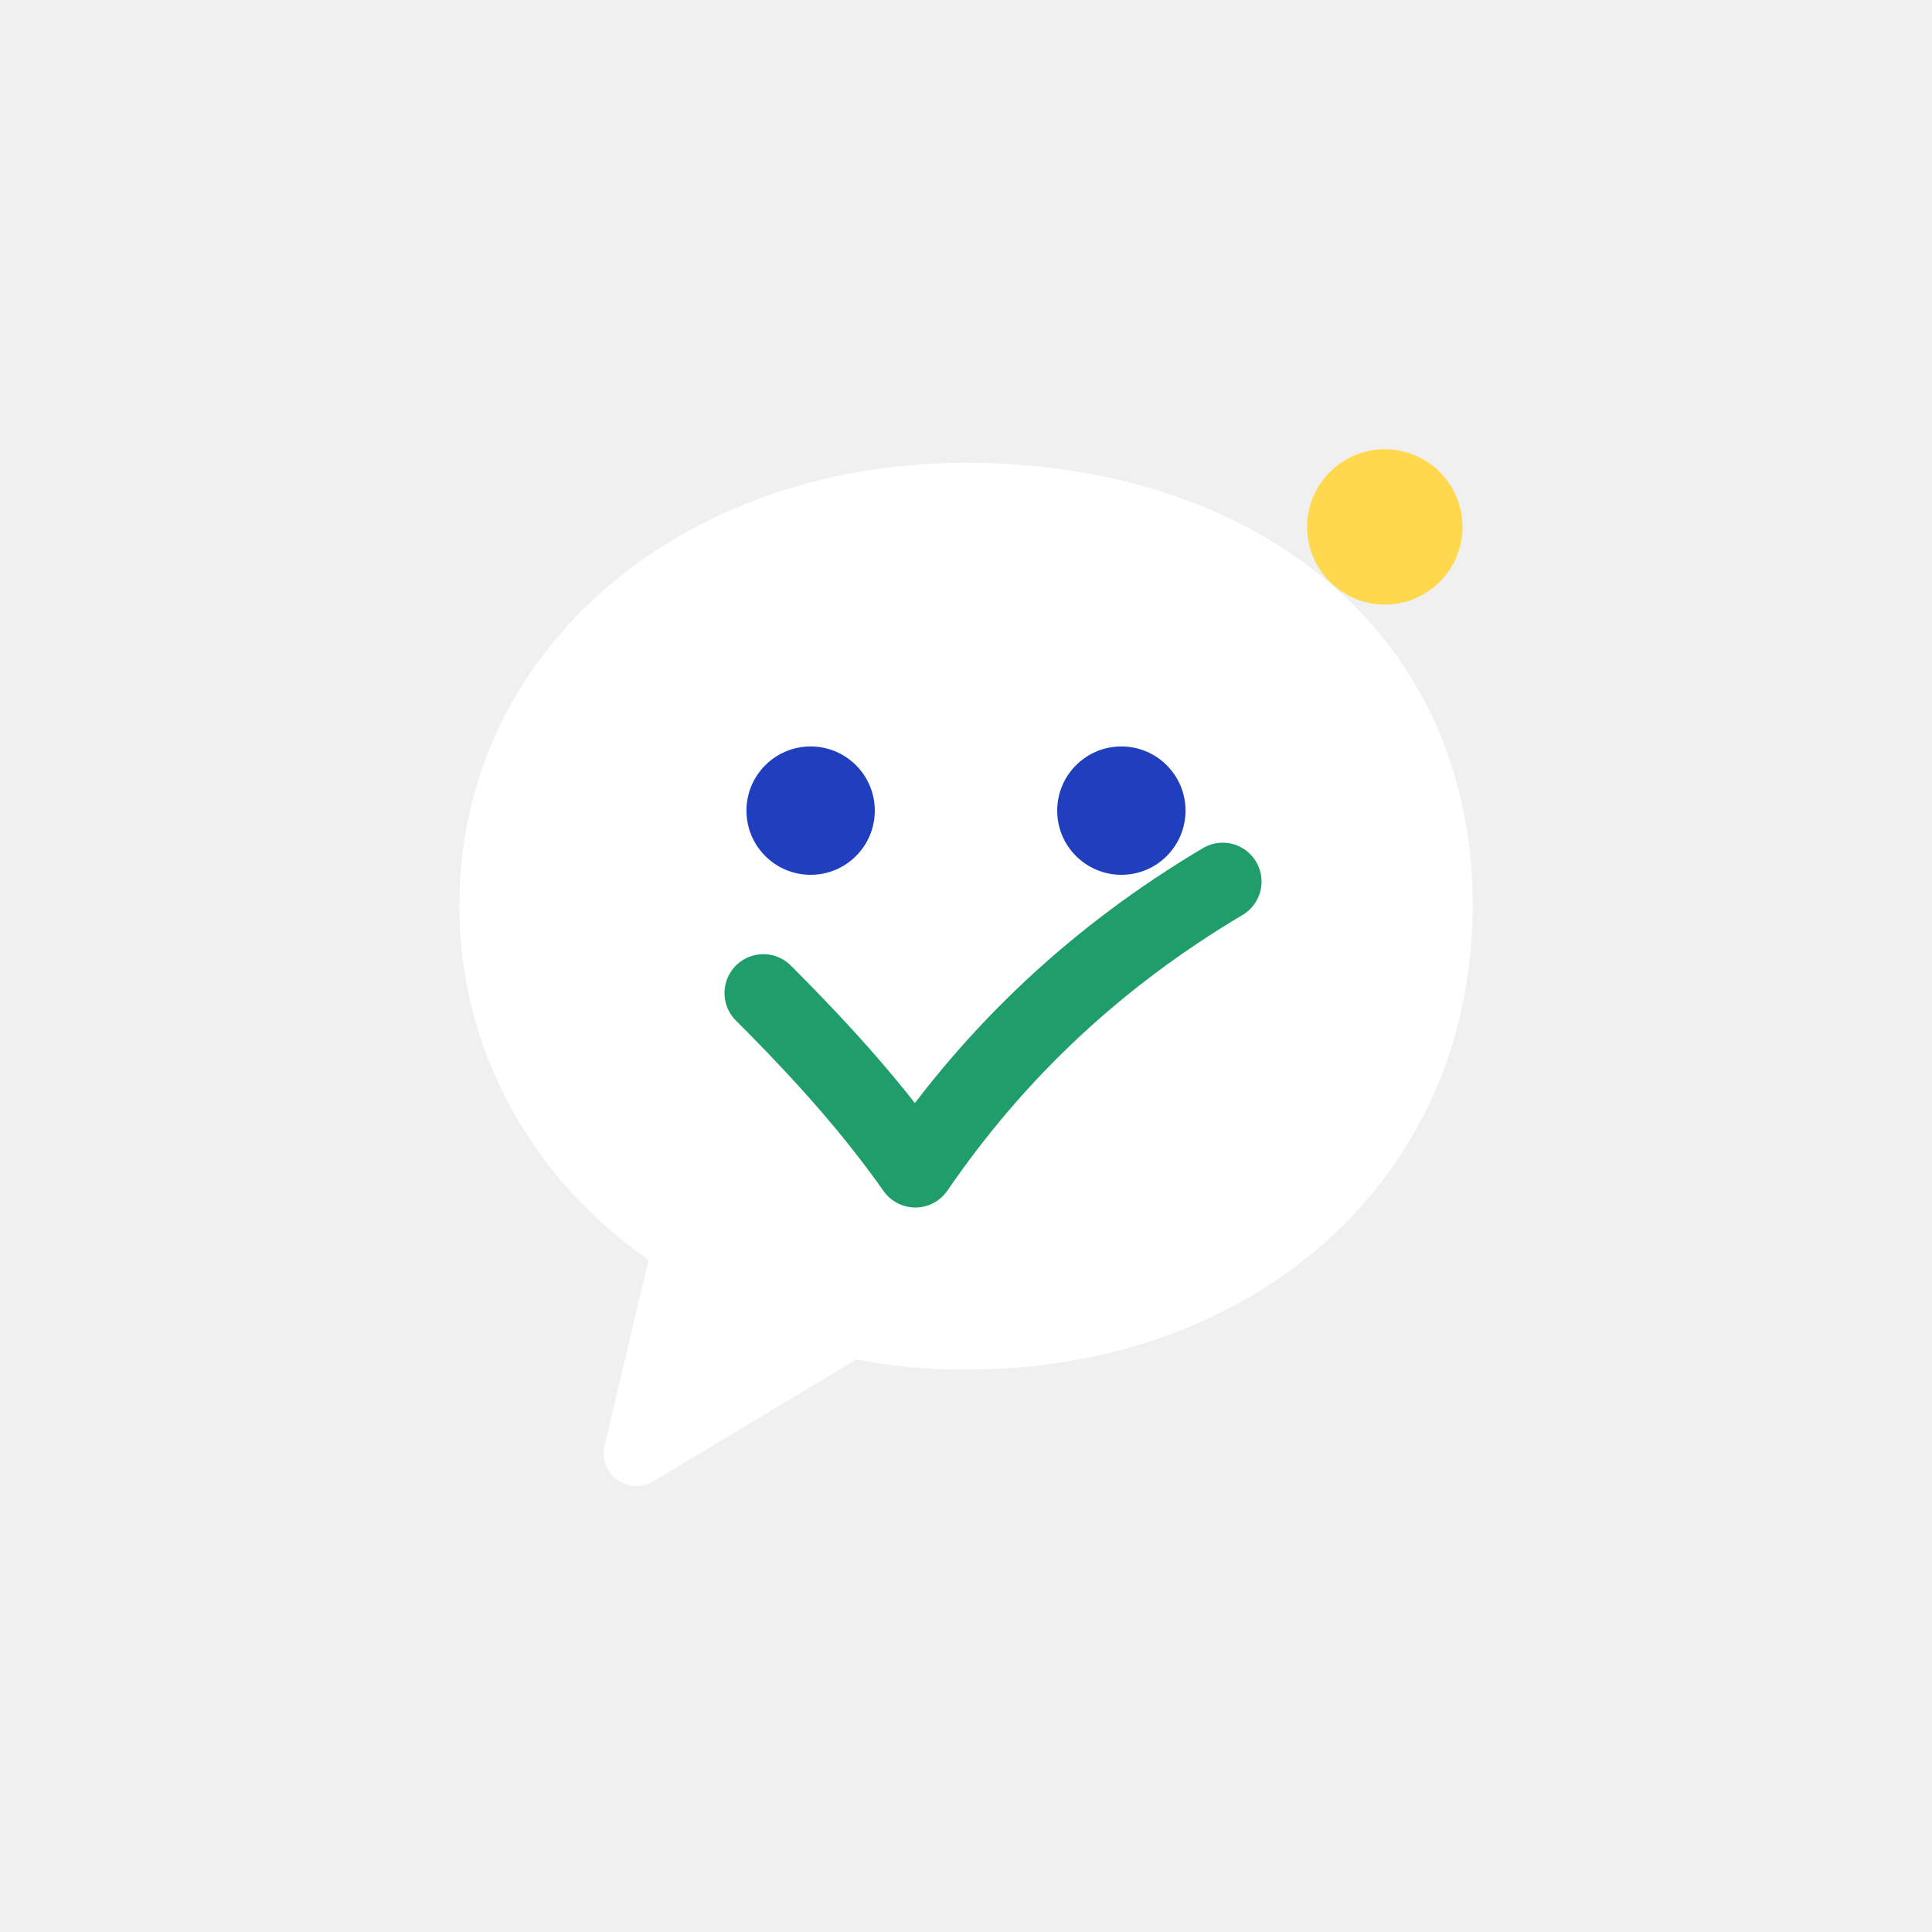
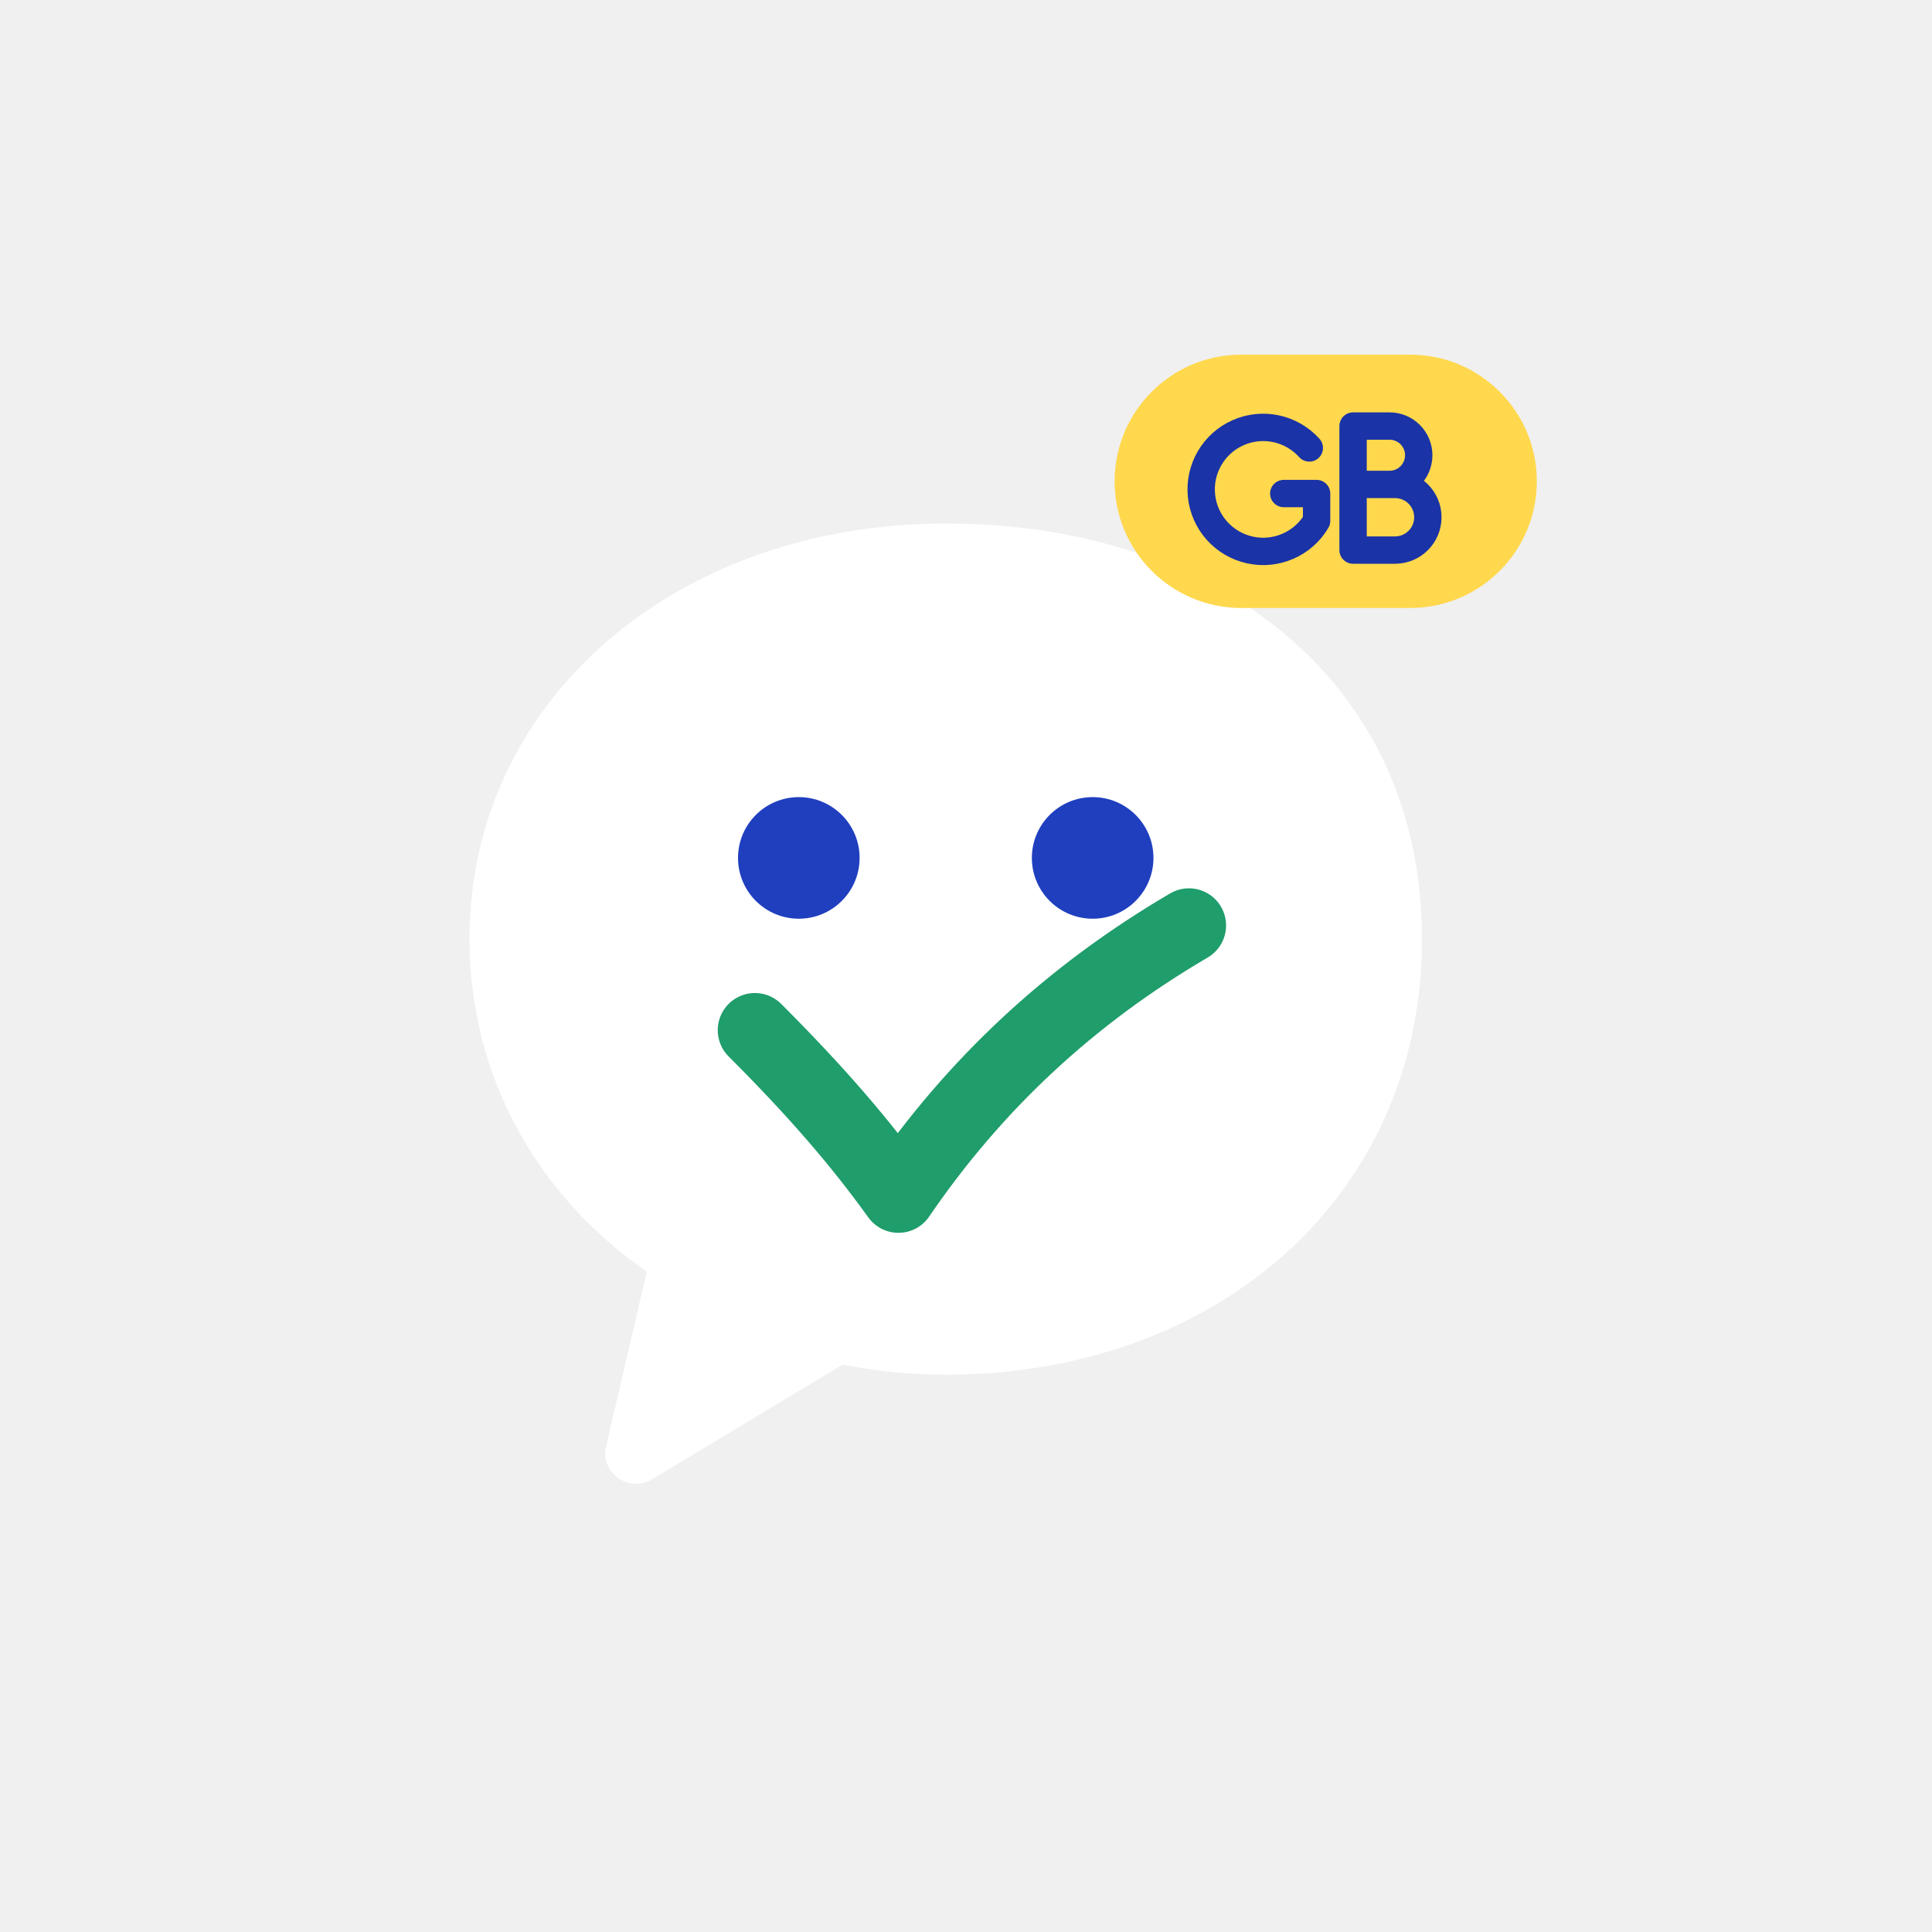
<svg xmlns="http://www.w3.org/2000/svg" width="1024" height="1024" viewBox="-60 -60 1144 1144">
  <g>
-     <path d="M512 214c-170 0-300 112-300 262 0 86 43 162 112 210l-26 110c-4 17 14 30 29 21l120-72c21 4 43 6 65 6 170 0 300-112 300-275S682 214 512 214z" fill="#ffffff" />
-     <circle cx="420" cy="420" r="38" fill="#1F3FBF" />
-     <circle cx="604" cy="420" r="38" fill="#1F3FBF" />
-     <path d="M392 528 C 430 566, 458 598, 482 632 C 530 562, 590 506, 664 462" fill="none" stroke="#1F9D6B" stroke-width="46" stroke-linecap="round" stroke-linejoin="round" />
-     <circle cx="760" cy="252" r="46" fill="#FFD84D" />
+     <path d="M500 250c-160 0-282 105-282 246 0 81 40 152 105 197l-24 103c-4 16 13 28 27 20l113-68c20 4 40 6 61 6 160 0 282-105 282-258S660 250 500 250z" fill="#ffffff" />
+     <circle cx="413" cy="448" r="36" fill="#1F3FBF" />
+     <circle cx="587" cy="448" r="36" fill="#1F3FBF" />
+     <path d="M387 550 C 423 586, 449 616, 472 648 C 517 582, 574 529, 644 488" fill="none" stroke="#1F9D6B" stroke-width="44" stroke-linecap="round" stroke-linejoin="round" />
+     <g transform="translate(600 150)">
+       <rect x="0" y="0" width="250" height="150" rx="75" fill="#FFD84D" stroke="#1A33A6" stroke-width="0" />
+       <g transform="translate(44 25) scale(1.08)">
+         <g fill="none" stroke="#1A33A6" stroke-width="15" stroke-linecap="round" stroke-linejoin="round">
+           <path d="M66 28 A34 34 0 1 0 70 68 L70 53 L52 53" />
+           <path d="M90 16 V84 M90 16 H110 A16 16 0 0 1 110 48 H90 M90 48 H113 A18 18 0 0 1 113 84 H90" />
+         </g>
+       </g>
+     </g>
  </g>
</svg>
